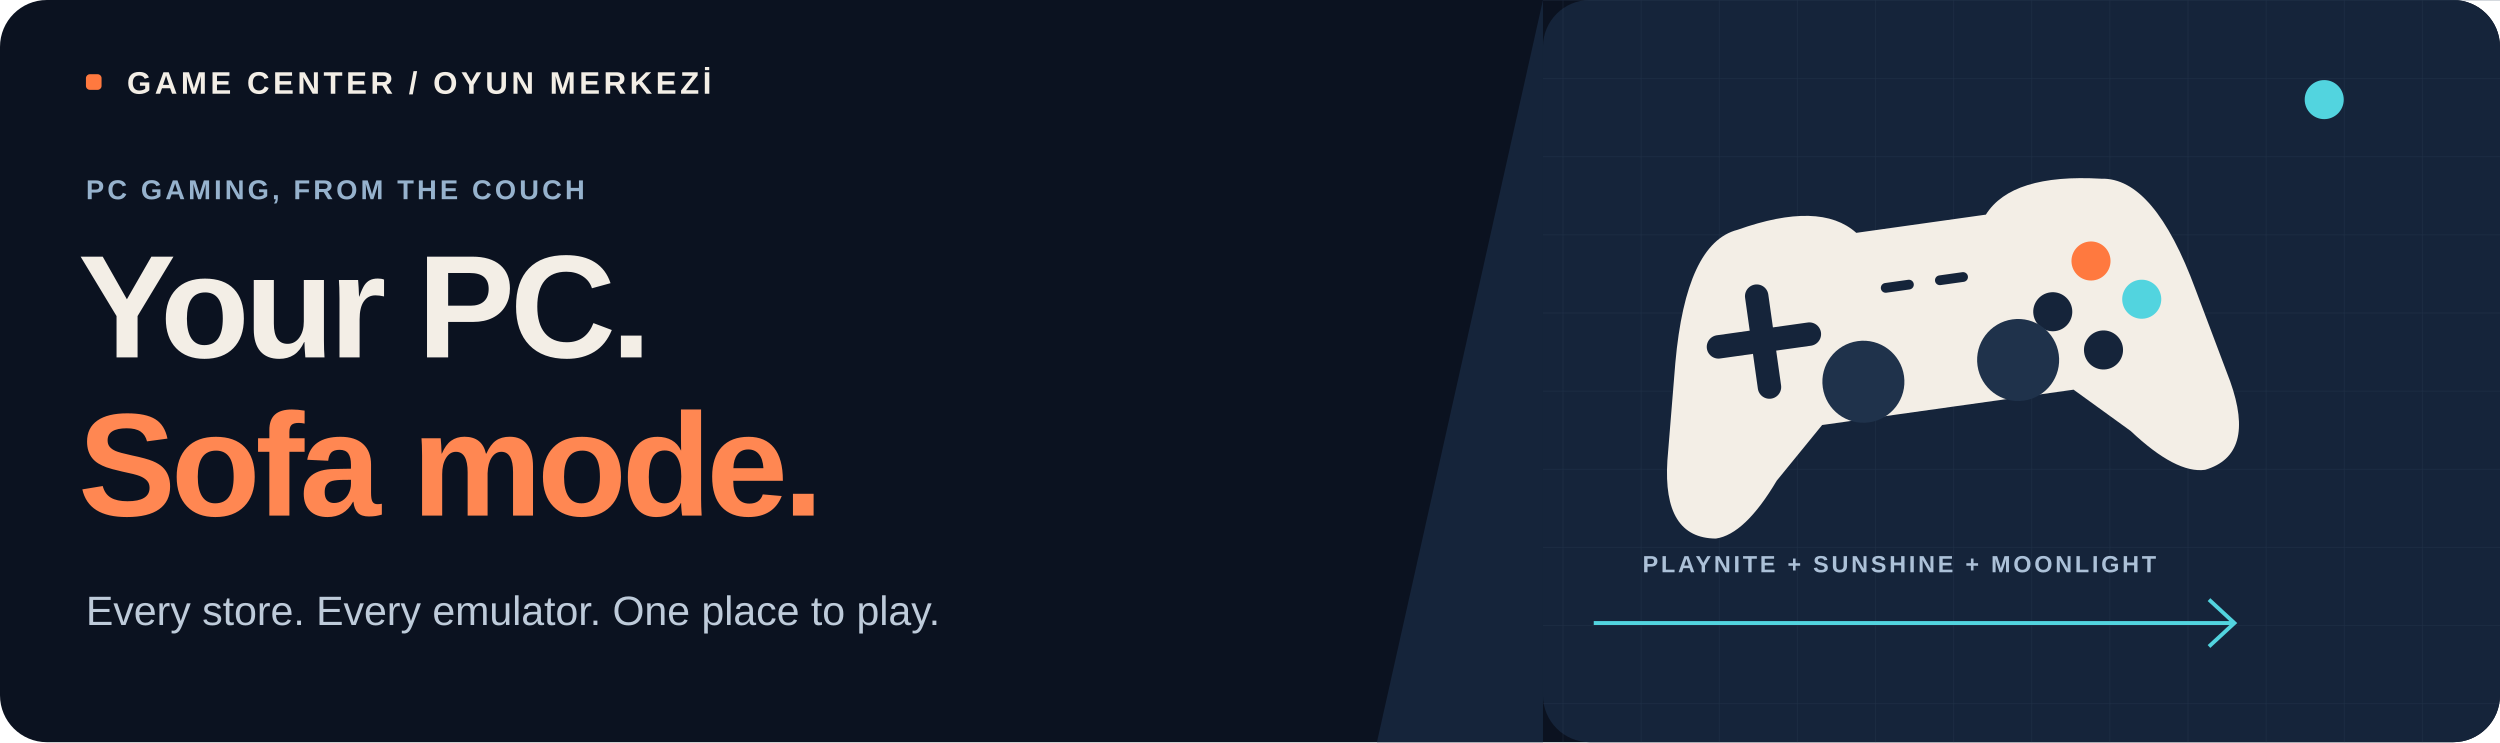
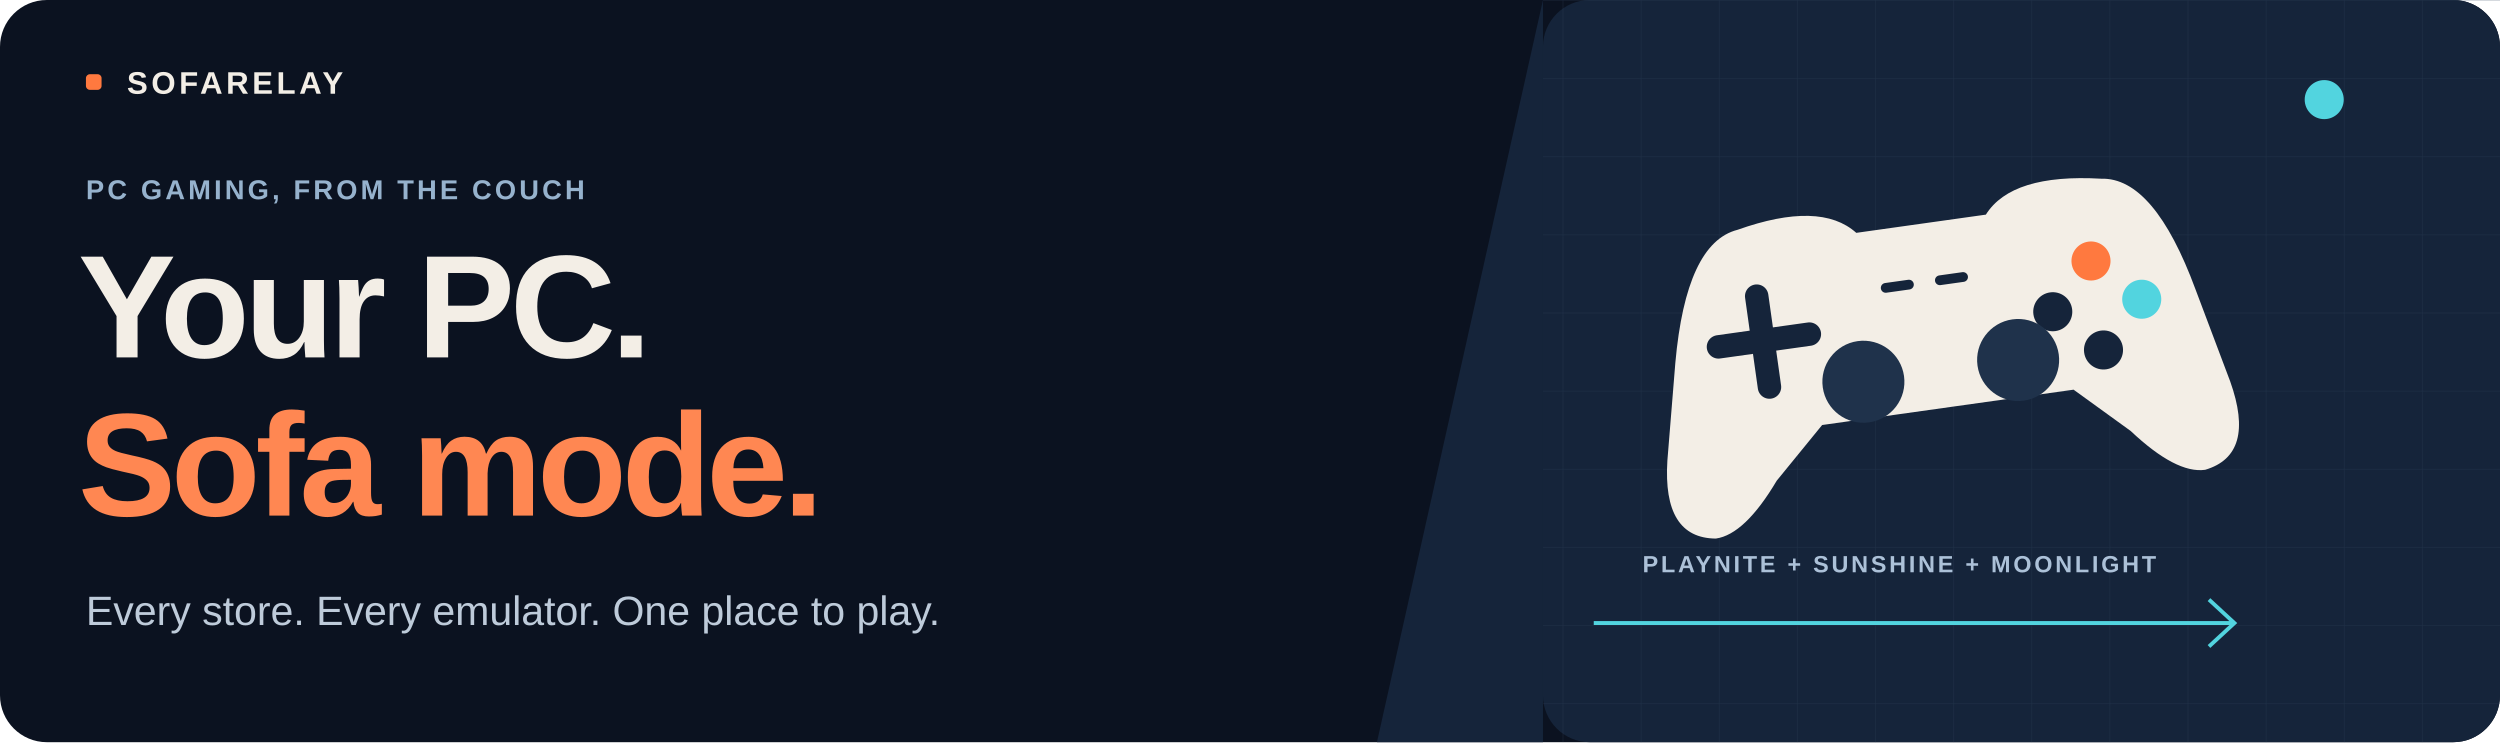
- <svg xmlns="http://www.w3.org/2000/svg" width="1280" height="380" viewBox="0 0 1280 380" role="img" aria-label="Game Center — Your PC library deserves a bigger screen.">
+ <svg xmlns="http://www.w3.org/2000/svg" width="1280" height="380" viewBox="0 0 1280 380" role="img" aria-label="SofaRelay — Your PC library deserves a bigger screen.">
  <defs>
    <pattern id="grid" width="40" height="40" patternUnits="userSpaceOnUse">
      <path d="M40 0H0V40" fill="none" stroke="#32435b" stroke-width=".6" opacity=".35" />
    </pattern>
  </defs>
  <rect width="1280" height="380" rx="24" fill="#0b1220" />
  <rect x="790" width="490" height="380" rx="24" fill="#15243a" />
  <rect x="790" width="490" height="380" fill="url(#grid)" />
  <path d="M790 0L705 380H790Z" fill="#15243a" />
  <rect x="44" y="38" width="8" height="8" rx="2" fill="#ff793f" />
-   <text x="65" y="48" font-family="Segoe UI,Arial,sans-serif" font-size="16" font-weight="700" fill="#f3eee6" letter-spacing="1.8">GAME CENTER / OYUN MERKEZİ</text>
+   <text x="65" y="48" font-family="Segoe UI,Arial,sans-serif" font-size="16" font-weight="700" fill="#f3eee6" letter-spacing="1.8">SOFARELAY</text>
  <text x="44" y="102" font-family="Segoe UI,Arial,sans-serif" font-size="14" font-weight="600" fill="#96b2cd" letter-spacing="1.6">PC GAMING, FROM THE COUCH</text>
  <text x="40" y="183" font-family="Segoe UI,Arial,sans-serif" font-size="75" font-weight="800" fill="#f3eee6" letter-spacing="-2.5">Your PC.</text>
  <text x="40" y="264" font-family="Segoe UI,Arial,sans-serif" font-size="75" font-weight="800" fill="#ff8752" letter-spacing="-2.5">Sofa mode.</text>
  <text x="44" y="320" font-family="Segoe UI,Arial,sans-serif" font-size="21" font-weight="400" fill="#becbda">Every store. Every emulator. One place to play.</text>
  <g transform="translate(852 78) rotate(-8 140 100)">
    <path d="M47 26Q20 29 6 89L-5 138Q-13 177 14 181Q29 181 49 156L76 131H206L232 156Q252 181 267 181Q294 177 286 138L275 89Q262 29 235 26Q190 17 174 36H107Q91 17 47 26Z" fill="#f3eee6" />
    <path d="M52 61v47M29 84h47" stroke="#15243a" stroke-width="12" stroke-linecap="round" />
    <circle cx="224" cy="67" r="10" fill="#ff793f" />
    <circle cx="247" cy="90" r="10" fill="#52d4df" />
    <circle cx="201" cy="90" r="10" fill="#15243a" />
    <circle cx="224" cy="113" r="10" fill="#15243a" />
    <circle cx="100" cy="112" r="21" fill="#1f324b" />
    <circle cx="180" cy="112" r="21" fill="#1f324b" />
    <path d="M118 66h12m16 0h12" stroke="#15243a" stroke-width="5" stroke-linecap="round" />
  </g>
  <circle cx="1190" cy="51" r="10" fill="#52d4df" />
  <path d="M816 319h328m-13-12 13 12-13 12" stroke="#52d4df" fill="none" stroke-width="2" />
  <text x="841" y="293" font-family="Segoe UI,Arial,sans-serif" font-size="12" font-weight="600" fill="#acc1d8" letter-spacing="1.4">PLAYNITE + SUNSHINE + MOONLIGHT</text>
</svg>
